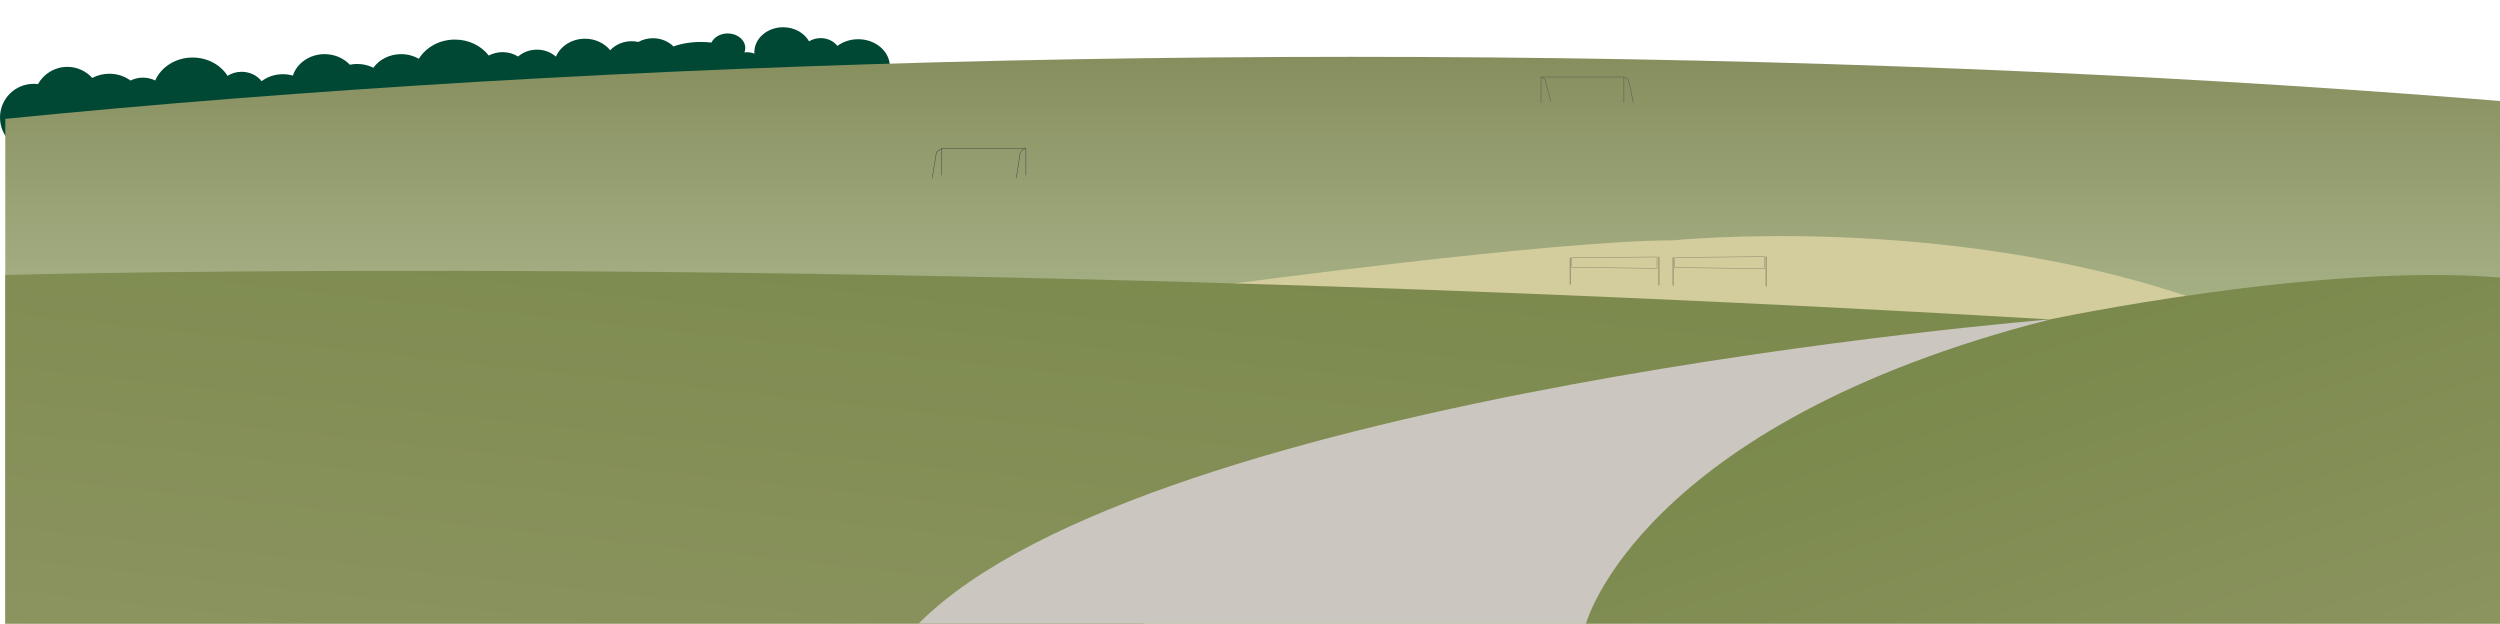
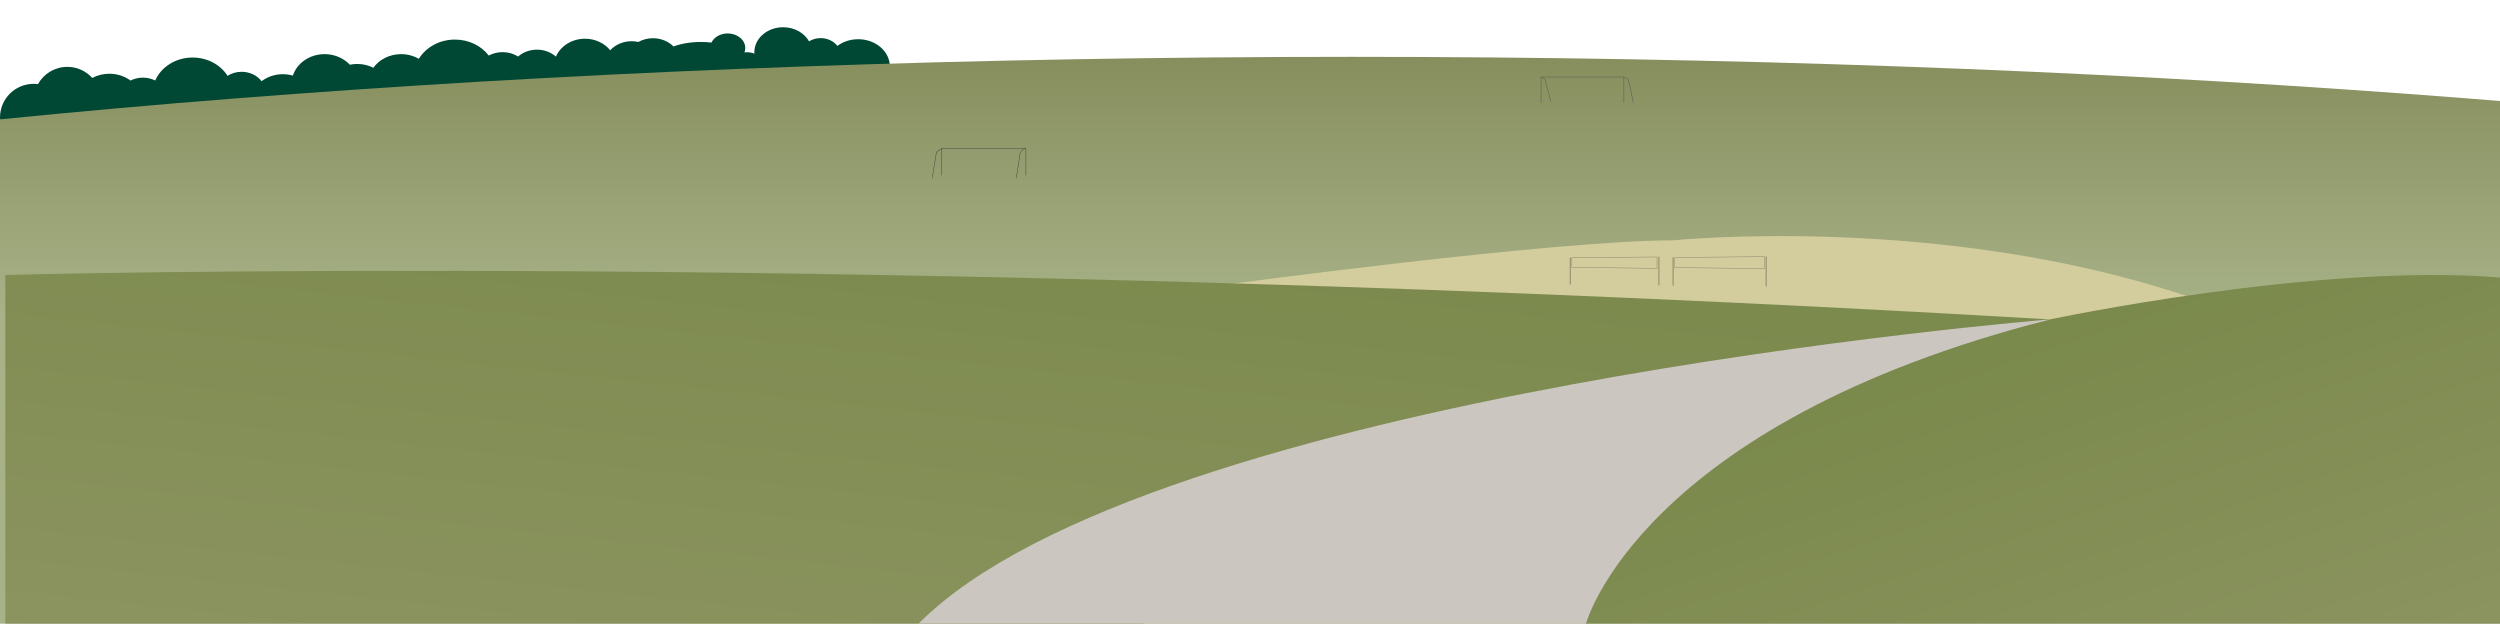
- <svg xmlns="http://www.w3.org/2000/svg" xmlns:xlink="http://www.w3.org/1999/xlink" id="Layer_1" viewBox="0 0 5010.6 1250">
-   <style>.st0{fill:#004834}.st1{clip-path:url(#SVGID_2_);fill:url(#SVGID_3_)}.st2{fill:#d3cc9c}.st3{fill:url(#SVGID_4_)}.st4{fill:url(#SVGID_5_)}.st5{fill:#ccc6c0}.st6{opacity:.4}.st7{stroke:#262626}.st7,.st8{fill:none;stroke-miterlimit:10}.st8{stroke:#232323;stroke-width:2}.st9{stroke:#494948;stroke-width:.75}.st9,.st10{fill:none;stroke-miterlimit:10}.st10{stroke:#484949}</style>
-   <path class="st0" d="M1720 78.6c-15.9 0-30.5 5.1-41.7 13.4-7.2-9.4-19.5-15.6-33.5-15.6-8.7 0-16.7 2.4-23.3 6.4-9.4-16.7-29.1-28.2-51.9-28.2-31.9 0-57.7 22.4-57.7 50.1 0 .9 0 1.9.1 2.8-4.5-1.8-9.6-2.8-15-2.8-1.7 0-3.3.1-4.9.3 1-2.8 1.6-5.7 1.6-8.7 0-16.2-15.8-29.3-35.2-29.3-14.8 0-27.4 7.6-32.6 18.3-6.8-.8-13.9-1.2-21.2-1.2-20.4 0-39.3 3.3-54.8 9-10.2-10.1-24.9-16.5-41.2-16.5-10.7 0-20.8 2.8-29.3 7.5-4.4-1-8.9-1.5-13.6-1.5-17.2 0-32.6 7.1-42.8 18.1-11.4-14-29.8-23.1-50.5-23.1-26.6 0-49.2 14.9-58.3 35.9-9.8-8.6-23.2-14-38-14-14.7 0-28 5.2-37.8 13.8-8.8-5.6-19.6-8.8-31.1-8.8-10.1 0-19.5 2.5-27.7 6.8-14.9-19.3-39.7-32-67.8-32-31.1 0-58.2 15.6-72.3 38.5-10.3-5.9-22.5-9.3-35.6-9.3-23.3 0-43.8 10.9-55.6 27.3-9.6-4.9-20.6-7.6-32.4-7.6-5.1 0-10 .5-14.7 1.5-12.2-12.9-30.3-21.2-50.6-21.2-30.2 0-55.6 18.2-63.6 43-6.3-1.8-13.1-2.8-20.1-2.8-16.2 0-31.1 5.3-42.6 14-8.8-11.4-23.5-18.8-40.1-18.8-10.5 0-20.2 3-28.1 8.1-13.9-21.9-40-36.7-70-36.7-34.1 0-63.2 19-75 46-7.3-3.6-15.7-5.7-24.6-5.7-9 0-17.5 2.1-24.9 5.8-11.6-8.5-26.4-13.6-42.5-13.6-12.5 0-24.2 3.1-34.2 8.4-12.5-13.7-30.2-22.2-49.9-22.2-25.3 0-47.4 13.9-58.9 34.6-2.8-.4-5.7-.6-8.6-.6C30.2 168 0 198.2 0 235.5S30.2 303 67.5 303c25.3 0 47.4-13.9 58.9-34.6 2.8.4 5.7.6 8.6.6 15.4 0 29.7-5.2 41-13.9 11.7 8.7 26.6 13.9 42.9 13.9 21.5 0 40.6-9.1 52.9-23.2 4.6 1.2 9.4 1.9 14.5 1.9 14.5 0 27.7-5.5 37-14.2 14.8 16.4 37.3 26.9 62.6 26.9 30 0 56.1-14.8 70-36.7 8 5.1 17.7 8.1 28.1 8.1 7.1 0 13.9-1.4 20-3.9 9 23.4 33.6 40.2 62.6 40.2 30.2 0 55.6-18.2 63.6-43 6.3 1.8 13.1 2.8 20.1 2.8 5.1 0 10-.5 14.7-1.5 12.2 12.9 30.3 21.2 50.6 21.2 23.3 0 43.8-10.9 55.6-27.3 9.6 4.9 20.6 7.6 32.4 7.6 20.2 0 38.3-8.2 50.4-21 14.8 13 35.1 21 57.4 21 28.1 0 52.9-12.7 67.8-32 8.1 4.3 17.6 6.8 27.7 6.8 14.7 0 28-5.2 37.8-13.8 8.8 5.6 19.6 8.8 31.1 8.8 21.3 0 39.8-11.1 48.7-27.2 11.5 12.1 28.6 19.8 47.6 19.8 21.5 0 40.5-9.8 51.7-24.7 10.2 10.4 25 16.9 41.6 16.9 10.7 0 20.8-2.8 29.3-7.5 4.4 1 8.9 1.5 13.6 1.5 10.3 0 20-2.6 28.3-7 17.4 9 41.3 14.6 67.7 14.6 33.5 0 63-9 80.2-22.5 3.8 1.2 7.9 1.8 12.2 1.8 16.2 0 29.8-9.1 33.9-21.5 10.2 8 23.8 12.9 38.6 12.9 18.6 0 35.2-7.7 45.7-19.6 7.4 6.8 17.8 11.1 29.5 11.1 4.3 0 8.5-.6 12.4-1.7 5.7 25.6 31.6 44.9 62.8 44.9 35.3 0 63.9-24.8 63.9-55.5.4-30.6-28.2-55.4-63.5-55.4z" />
-   <defs>
-     <path id="SVGID_1_" d="M10.6 0h5000v1250H10.6z" />
-   </defs>
-   <clipPath id="SVGID_2_">
-     <use xlink:href="#SVGID_1_" overflow="visible" />
-   </clipPath>
-   <linearGradient id="SVGID_3_" gradientUnits="userSpaceOnUse" x1="2708.797" y1="631.138" x2="2708.797" y2="-251.468">
-     <stop offset="0" stop-color="#a7b287" />
-     <stop offset="1" stop-color="#707541" />
+ <svg xmlns="http://www.w3.org/2000/svg" xmlns:xlink="http://www.w3.org/1999/xlink" version="1.1" id="Layer_1" x="0px" y="0px" viewBox="0 0 5010.6 1250" style="enable-background:new 0 0 5010.6 1250;" xml:space="preserve">
+   <style type="text/css">
+ 	.st0{fill:#004834;}
+ 	.st1{clip-path:url(#SVGID_2_);fill:url(#SVGID_3_);}
+ 	.st2{fill:#D3CC9C;}
+ 	.st3{fill:url(#SVGID_4_);}
+ 	.st4{fill:url(#SVGID_5_);}
+ 	.st5{fill:#CCC6C0;}
+ 	.st6{opacity:0.4;}
+ 	.st7{fill:none;stroke:#262626;stroke-miterlimit:10;}
+ 	.st8{fill:none;stroke:#232323;stroke-width:2;stroke-miterlimit:10;}
+ 	.st9{fill:none;stroke:#494948;stroke-width:0.75;stroke-miterlimit:10;}
+ 	.st10{fill:none;stroke:#484949;stroke-miterlimit:10;}
+ </style>
+   <path class="st0" d="M1720,78.6c-15.9,0-30.5,5.1-41.7,13.4c-7.2-9.4-19.5-15.6-33.5-15.6c-8.7,0-16.7,2.4-23.3,6.4  c-9.4-16.7-29.1-28.2-51.9-28.2c-31.9,0-57.7,22.4-57.7,50.1c0,0.9,0,1.9,0.1,2.8c-4.5-1.8-9.6-2.8-15-2.8c-1.7,0-3.3,0.1-4.9,0.3  c1-2.8,1.6-5.7,1.6-8.7c0-16.2-15.8-29.3-35.2-29.3c-14.8,0-27.4,7.6-32.6,18.3c-6.8-0.8-13.9-1.2-21.2-1.2c-20.4,0-39.3,3.3-54.8,9  c-10.2-10.1-24.9-16.5-41.2-16.5c-10.7,0-20.8,2.8-29.3,7.5c-4.4-1-8.9-1.5-13.6-1.5c-17.2,0-32.6,7.1-42.8,18.1  c-11.4-14-29.8-23.1-50.5-23.1c-26.6,0-49.2,14.9-58.3,35.9c-9.8-8.6-23.2-14-38-14c-14.7,0-28,5.2-37.8,13.8  c-8.8-5.6-19.6-8.8-31.1-8.8c-10.1,0-19.5,2.5-27.7,6.8c-14.9-19.3-39.7-32-67.8-32c-31.1,0-58.2,15.6-72.3,38.5  c-10.3-5.9-22.5-9.3-35.6-9.3c-23.3,0-43.8,10.9-55.6,27.3c-9.6-4.9-20.6-7.6-32.4-7.6c-5.1,0-10,0.5-14.7,1.5  c-12.2-12.9-30.3-21.2-50.6-21.2c-30.2,0-55.6,18.2-63.6,43c-6.3-1.8-13.1-2.8-20.1-2.8c-16.2,0-31.1,5.3-42.6,14  c-8.8-11.4-23.5-18.8-40.1-18.8c-10.5,0-20.2,3-28.1,8.1c-13.9-21.9-40-36.7-70-36.7c-34.1,0-63.2,19-75,46  c-7.3-3.6-15.7-5.7-24.6-5.7c-9,0-17.5,2.1-24.9,5.8c-11.6-8.5-26.4-13.6-42.5-13.6c-12.5,0-24.2,3.1-34.2,8.4  C172.4,142.5,154.7,134,135,134c-25.3,0-47.4,13.9-58.9,34.6c-2.8-0.4-5.7-0.6-8.6-0.6C30.2,168,0,198.2,0,235.5S30.2,303,67.5,303  c25.3,0,47.4-13.9,58.9-34.6c2.8,0.4,5.7,0.6,8.6,0.6c15.4,0,29.7-5.2,41-13.9c11.7,8.7,26.6,13.9,42.9,13.9  c21.5,0,40.6-9.1,52.9-23.2c4.6,1.2,9.4,1.9,14.5,1.9c14.5,0,27.7-5.5,37-14.2c14.8,16.4,37.3,26.9,62.6,26.9  c30,0,56.1-14.8,70-36.7c8,5.1,17.7,8.1,28.1,8.1c7.1,0,13.9-1.4,20-3.9c9,23.4,33.6,40.2,62.6,40.2c30.2,0,55.6-18.2,63.6-43  c6.3,1.8,13.1,2.8,20.1,2.8c5.1,0,10-0.5,14.7-1.5c12.2,12.9,30.3,21.2,50.6,21.2c23.3,0,43.8-10.9,55.6-27.3  c9.6,4.9,20.6,7.6,32.4,7.6c20.2,0,38.3-8.2,50.4-21c14.8,13,35.1,21,57.4,21c28.1,0,52.9-12.7,67.8-32c8.1,4.3,17.6,6.8,27.7,6.8  c14.7,0,28-5.2,37.8-13.8c8.8,5.6,19.6,8.8,31.1,8.8c21.3,0,39.8-11.1,48.7-27.2c11.5,12.1,28.6,19.8,47.6,19.8  c21.5,0,40.5-9.8,51.7-24.7c10.2,10.4,25,16.9,41.6,16.9c10.7,0,20.8-2.8,29.3-7.5c4.4,1,8.9,1.5,13.6,1.5c10.3,0,20-2.6,28.3-7  c17.4,9,41.3,14.6,67.7,14.6c33.5,0,63-9,80.2-22.5c3.8,1.2,7.9,1.8,12.2,1.8c16.2,0,29.8-9.1,33.9-21.5c10.2,8,23.8,12.9,38.6,12.9  c18.6,0,35.2-7.7,45.7-19.6c7.4,6.8,17.8,11.1,29.5,11.1c4.3,0,8.5-0.6,12.4-1.7c5.7,25.6,31.6,44.9,62.8,44.9  c35.3,0,63.9-24.8,63.9-55.5C1783.9,103.4,1755.3,78.6,1720,78.6L1720,78.6z" />
+   <g>
+     <defs>
+       <rect id="SVGID_1_" width="5010.6" height="1250" />
+     </defs>
+     <clipPath id="SVGID_2_">
+       <use xlink:href="#SVGID_1_" style="overflow:visible;" />
+     </clipPath>
+     <linearGradient id="SVGID_3_" gradientUnits="userSpaceOnUse" x1="2708.8" y1="618.862" x2="2708.8" y2="1501.468" gradientTransform="matrix(1 0 0 -1 0 1250)">
+       <stop offset="0" style="stop-color:#A7B287" />
+       <stop offset="1" style="stop-color:#707541" />
+     </linearGradient>
+     <ellipse class="st1" cx="2708.8" cy="1060" rx="5442" ry="946.1" />
+   </g>
+   <path id="volley_ball" class="st2" d="M2454,570.7c0,0,663.3-89.3,899.2-89c0,0,536.1-54.9,1034.9,113.5l-351.7,151.2L2422.9,636  L2454,570.7z" />
+   <linearGradient id="SVGID_4_" gradientUnits="userSpaceOnUse" x1="4303.781" y1="-575.852" x2="3926.994" y2="531.654" gradientTransform="matrix(1 0 0 -1 0 1250)">
+     <stop offset="0" style="stop-color:#929766" />
+     <stop offset="1" style="stop-color:#7A894C" />
  </linearGradient>
-   <ellipse class="st1" cx="2708.8" cy="1060" rx="5442" ry="946.1" />
-   <path id="volley_ball" class="st2" d="M2454 570.7s663.3-89.3 899.2-89c0 0 536.1-54.9 1034.9 113.5l-351.7 151.2L2422.9 636l31.1-65.3z" />
-   <linearGradient id="SVGID_4_" gradientUnits="userSpaceOnUse" x1="4303.777" y1="1825.853" x2="3926.99" y2="718.347">
-     <stop offset="0" stop-color="#929766" />
-     <stop offset="1" stop-color="#7a894c" />
+   <path class="st3" d="M4108.5,640.2c0,0,538.5-114,902.1-84v693.6h-1832l-263.9-159.7l419.9-257.9L4108.5,640.2L4108.5,640.2z" />
+   <linearGradient id="SVGID_5_" gradientUnits="userSpaceOnUse" x1="1921.9" y1="-614.658" x2="2084.7" y2="886.147" gradientTransform="matrix(1 0 0 -1 0 1250)">
+     <stop offset="0" style="stop-color:#929766" />
+     <stop offset="1" style="stop-color:#7A894C" />
  </linearGradient>
-   <path class="st3" d="M4108.5 640.2s538.5-114 902.1-84v693.6h-1832l-263.9-159.7 419.9-257.9 773.9-192z" />
-   <linearGradient id="SVGID_5_" gradientUnits="userSpaceOnUse" x1="1921.885" y1="1864.656" x2="2084.684" y2="363.851">
-     <stop offset="0" stop-color="#929766" />
-     <stop offset="1" stop-color="#7a894c" />
-   </linearGradient>
-   <path class="st4" d="M10.6 551.2s1746.3-49 4097.9 89l-1085.8 228-731.9 381.7H10.6V551.2z" />
-   <path class="st5" d="M4108.5 640.2S2302.9 785.7 1841 1249.9h1337.7c-.1 0 107.9-399.7 929.8-609.7z" />
+   <path class="st4" d="M10.6,551.2c0,0,1746.3-49,4097.9,89l-1085.8,228l-731.9,381.7H10.6V551.2z" />
+   <path class="st5" d="M4108.5,640.2c0,0-1805.6,145.5-2267.5,609.7h1337.7C3178.6,1249.9,3286.6,850.2,4108.5,640.2z" />
  <g class="st6">
-     <path class="st7" d="M3321.1 537.9l-170.8-2.2v-19.1l170.8-1.6z" />
-     <path class="st8" d="M3324.8 514.6v57.3M3147.2 516.2v54" />
+     <path class="st7" d="M3321.1,537.9l-170.8-2.2v-19.1l170.8-1.6V537.9z" />
+     <path class="st8" d="M3324.8,514.6v57.3 M3147.2,516.2v54" />
  </g>
  <g class="st6">
-     <path class="st7" d="M3536 538.5l-179.4-2.3v-20.1l179.4-1.7z" />
-     <path class="st8" d="M3539.8 514v60.2M3353.3 515.7v56.8" />
+     <path class="st7" d="M3536,538.5l-179.4-2.3v-20.1l179.4-1.7V538.5z" />
+     <path class="st8" d="M3539.8,514v60.2 M3353.3,515.7v56.8" />
  </g>
-   <path class="st9" d="M3254.7 206.4v-52.1h-166.1v52.1M3273.4 206.4s-7.7-45.4-11.6-48.6l-7-3.5" />
-   <path class="st9" d="M3088.6 154.3s6.3 3.5 7.7 4.7c0 0 10.9 38.9 11.6 44.4" />
-   <path class="st10" d="M2056.1 351.5v-54.1h-168.6v54.1" />
-   <path class="st10" d="M1868.4 356.9l8.3-51.2s5-6.3 13.3-8.2M2036.9 356.9l7.8-50.3s3.6-7.7 11.4-9.1" />
+   <path class="st9" d="M3254.7,206.4v-52.1h-166.1v52.1 M3273.4,206.4c0,0-7.7-45.4-11.6-48.6l-7-3.5" />
+   <path class="st9" d="M3088.6,154.3c0,0,6.3,3.5,7.7,4.7c0,0,10.9,38.9,11.6,44.4" />
+   <path class="st10" d="M2056.1,351.5v-54.1h-168.6v54.1" />
+   <path class="st10" d="M1868.4,356.9l8.3-51.2c0,0,5-6.3,13.3-8.2 M2036.9,356.9l7.8-50.3c0,0,3.6-7.7,11.4-9.1" />
</svg>
